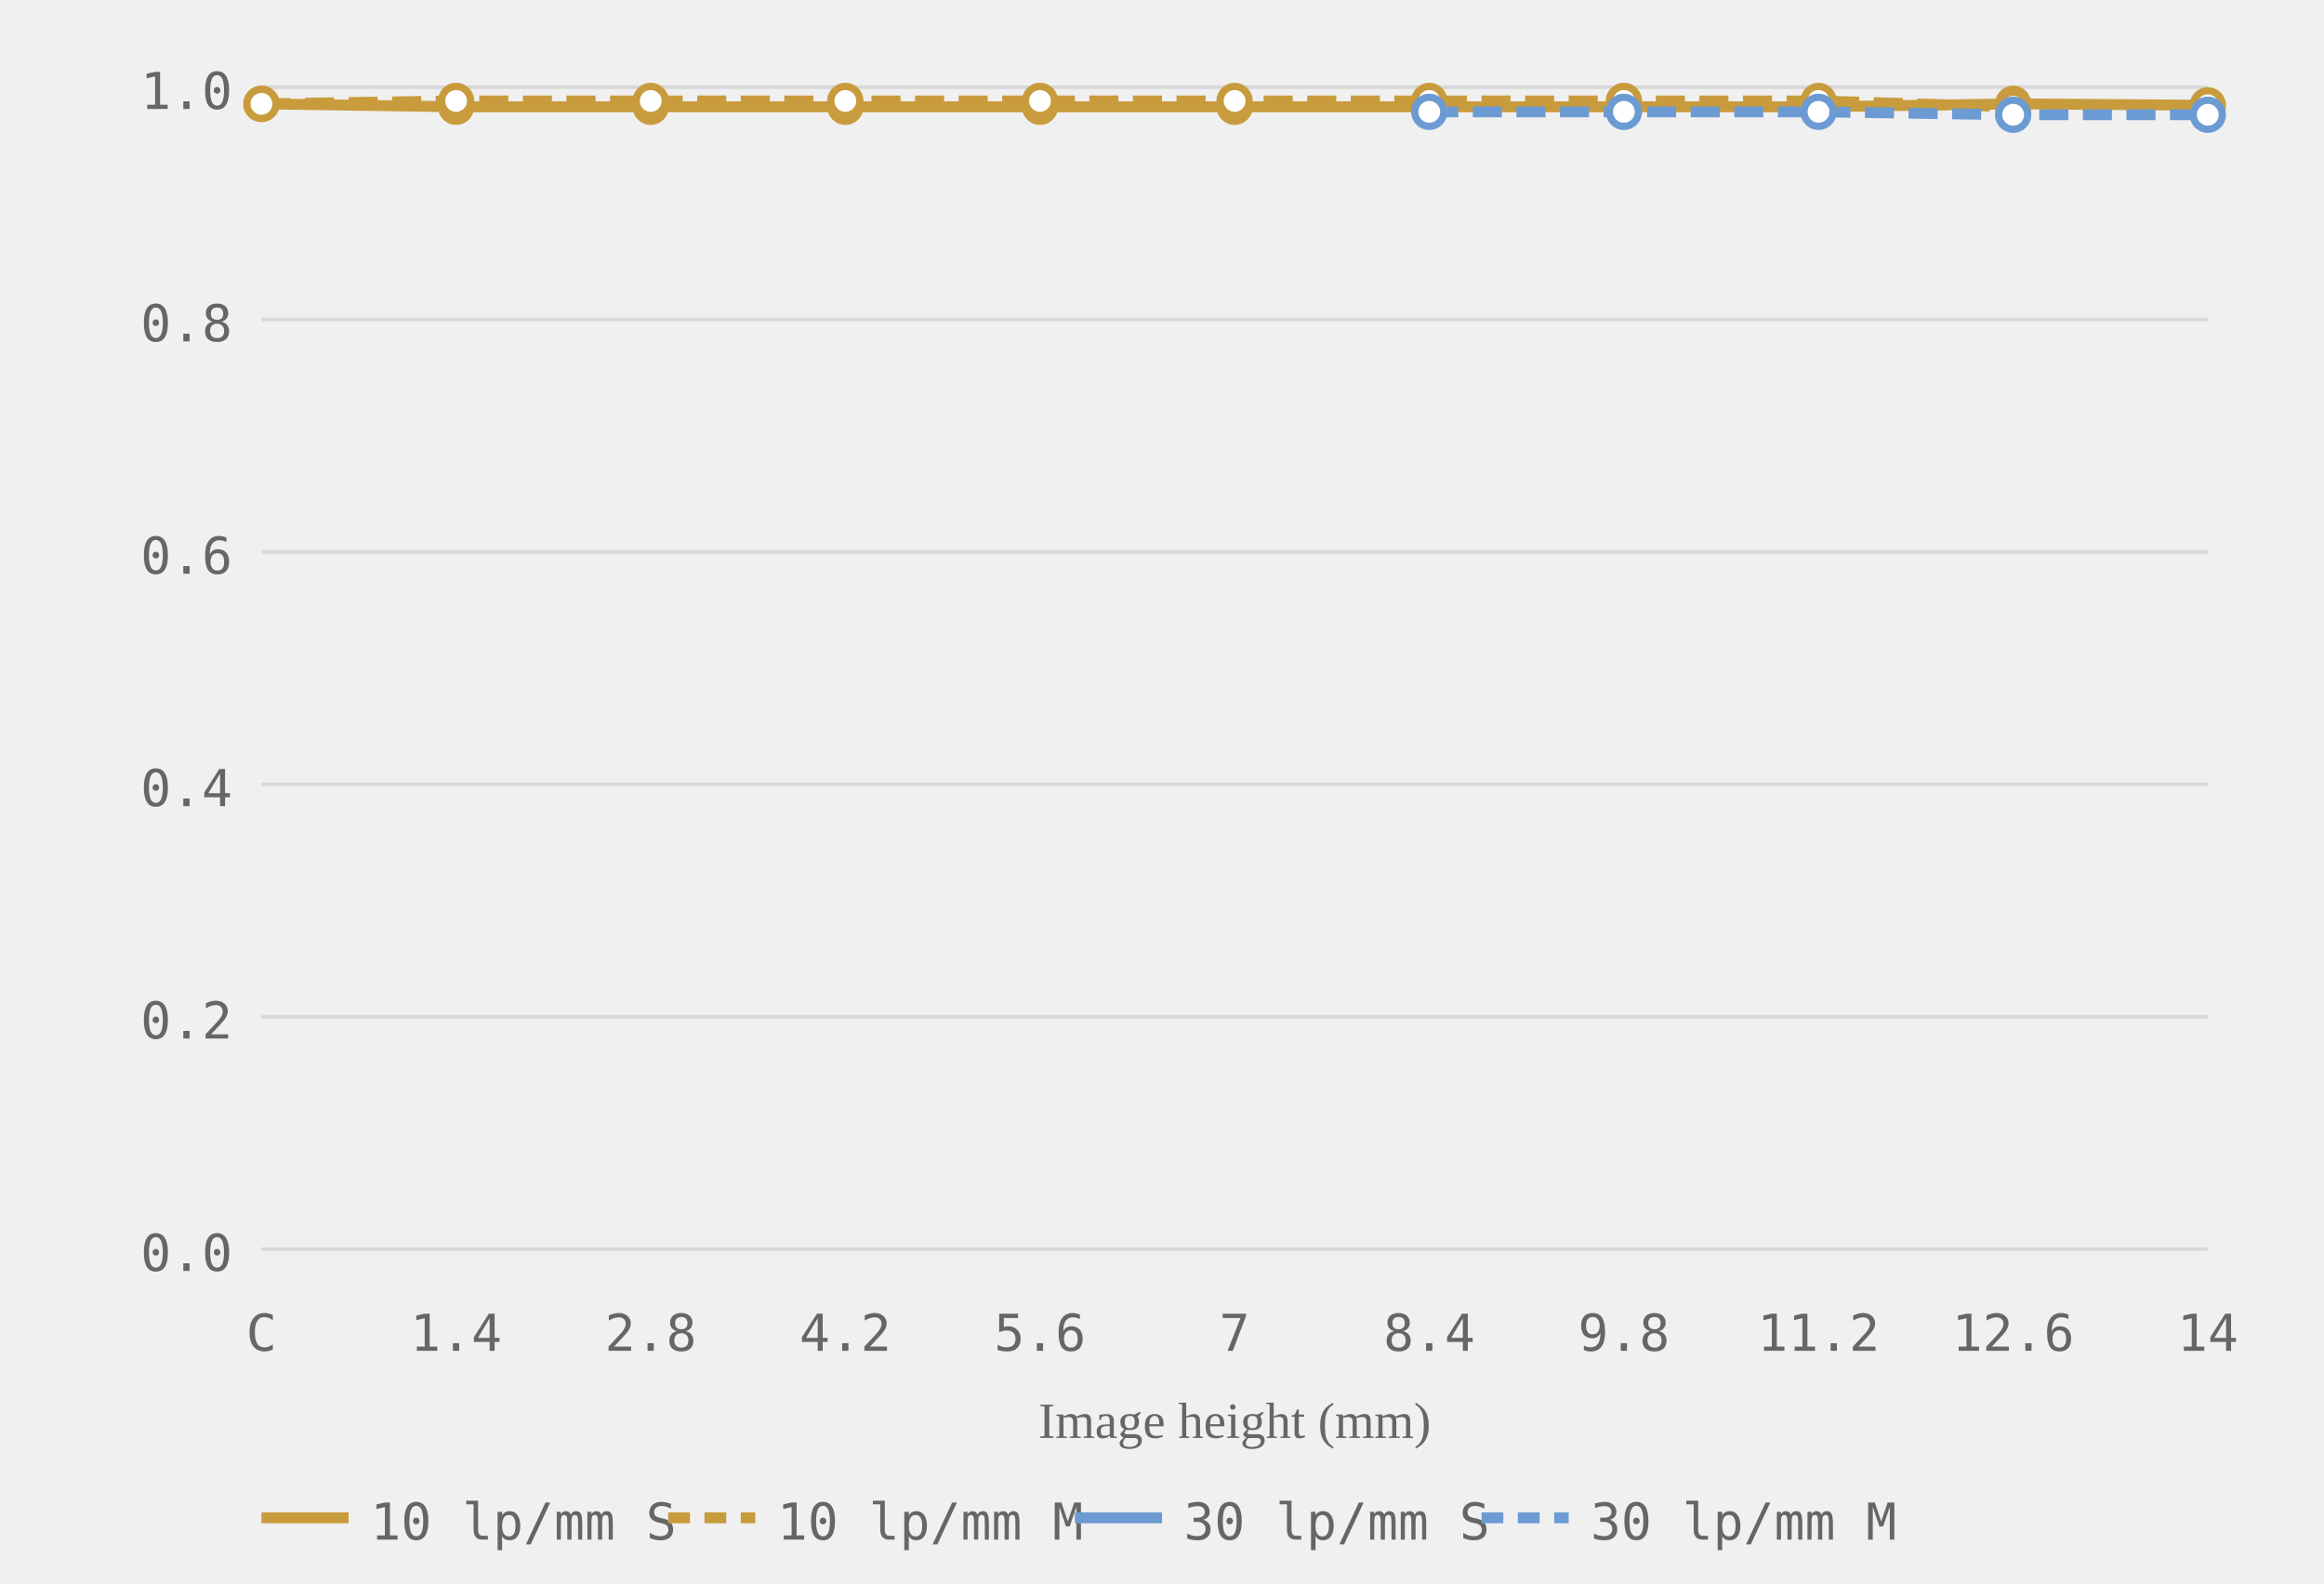
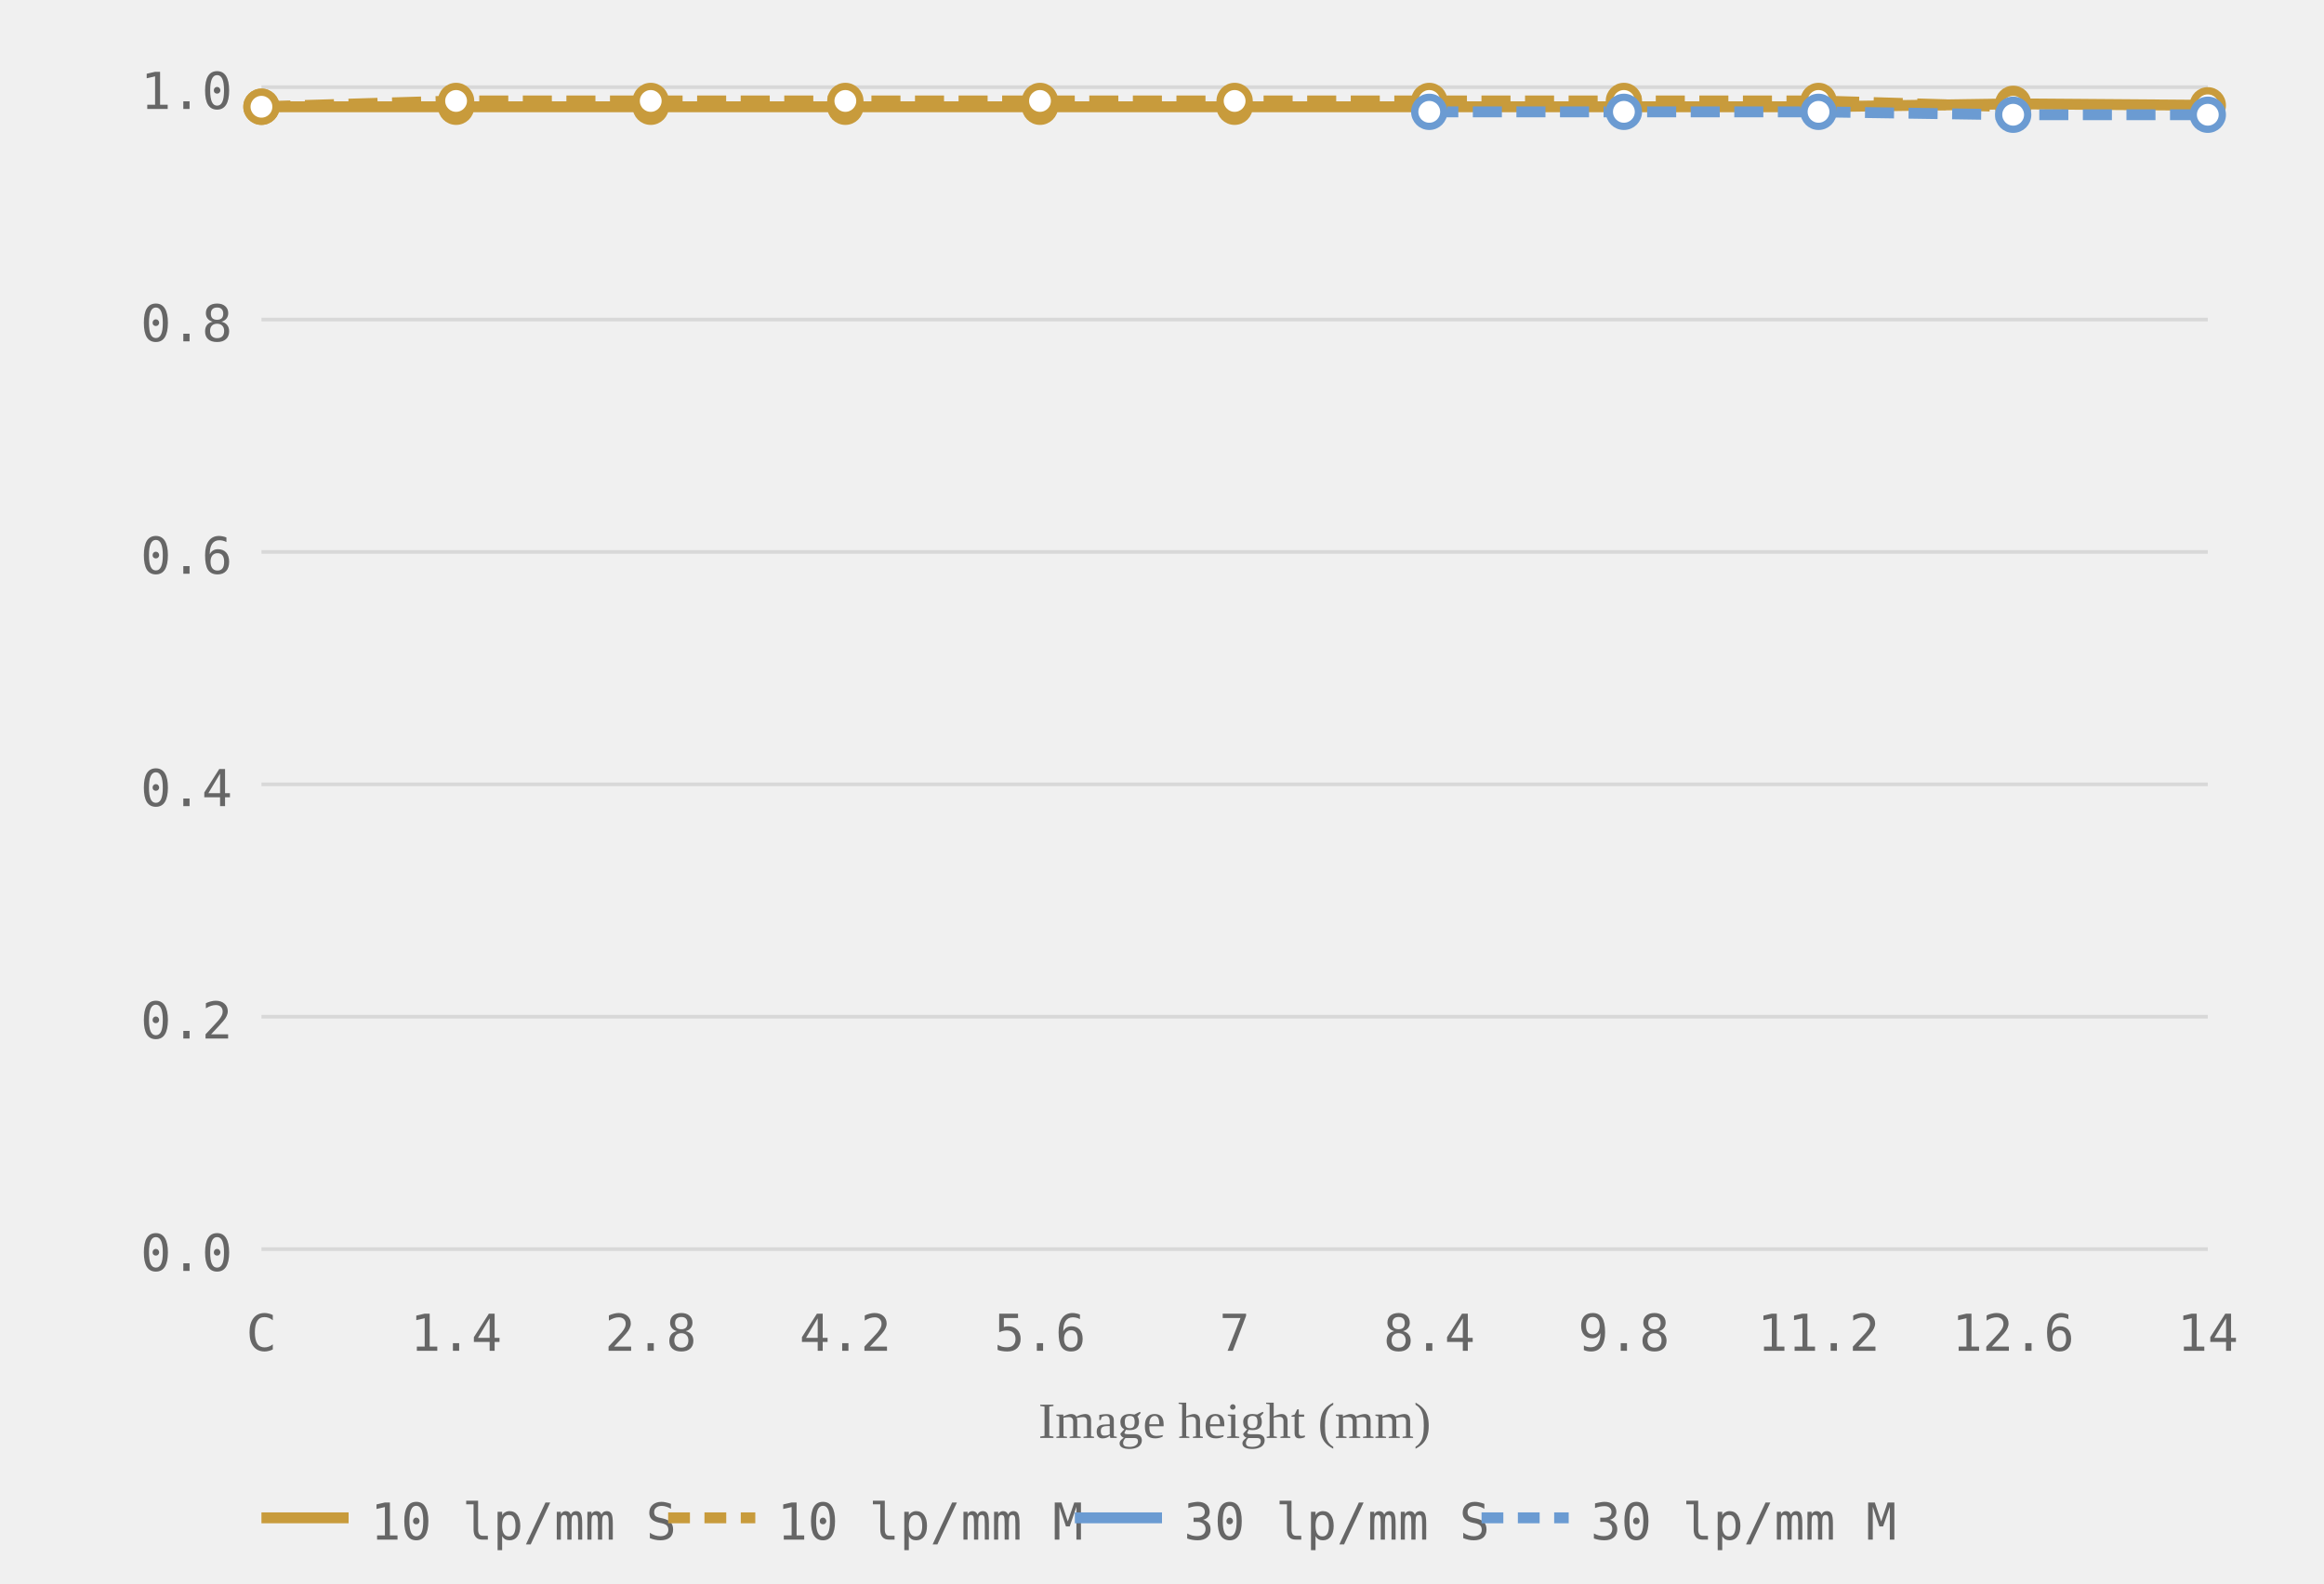
<svg xmlns="http://www.w3.org/2000/svg" viewBox="0 0 320 218" role="img" aria-label="MTF chart, generated from readings">
  <style>.grid-line { stroke: #d8d8d8; stroke-width: 0.5; }.axis-label { font-size: 7px; fill: #666666; font-family: ui-monospace, monospace; }.axis-y { text-anchor: end; }.axis-x { text-anchor: middle; }.axis-title { font-size: 7px; fill: #666666; text-anchor: middle; }.curve { fill: none; stroke-width: 1.5; }.curve-10 { stroke: #c89b3c; }.curve-30 { stroke: #6b9bd2; }.curve-m { stroke-dasharray: 4 2; }.dot { fill: white; stroke-width: 1; }.dot-10 { stroke: #c89b3c; }.dot-30 { stroke: #6b9bd2; }.legend-text { font-size: 7px; fill: #666666; font-family: ui-monospace, monospace; }</style>
  <line class="grid-line" x1="36" y1="172.0" x2="304" y2="172.0" />
  <line class="grid-line" x1="36" y1="140.0" x2="304" y2="140.0" />
  <line class="grid-line" x1="36" y1="108.0" x2="304" y2="108.0" />
  <line class="grid-line" x1="36" y1="76.0" x2="304" y2="76.0" />
  <line class="grid-line" x1="36" y1="44.0" x2="304" y2="44.0" />
  <line class="grid-line" x1="36" y1="12.0" x2="304" y2="12.0" />
  <text class="axis-label axis-y" x="32" y="175.0">0.0</text>
  <text class="axis-label axis-y" x="32" y="143.0">0.2</text>
  <text class="axis-label axis-y" x="32" y="111.0">0.4</text>
  <text class="axis-label axis-y" x="32" y="79.0">0.6</text>
  <text class="axis-label axis-y" x="32" y="47.0">0.8</text>
  <text class="axis-label axis-y" x="32" y="15.0">1.0</text>
  <text class="axis-label axis-x" x="36.0" y="186">C</text>
  <text class="axis-label axis-x" x="62.8" y="186">1.4</text>
  <text class="axis-label axis-x" x="89.6" y="186">2.8</text>
  <text class="axis-label axis-x" x="116.4" y="186">4.2</text>
  <text class="axis-label axis-x" x="143.2" y="186">5.6</text>
  <text class="axis-label axis-x" x="170.0" y="186">7</text>
  <text class="axis-label axis-x" x="196.8" y="186">8.4</text>
  <text class="axis-label axis-x" x="223.6" y="186">9.8</text>
  <text class="axis-label axis-x" x="250.4" y="186">11.2</text>
  <text class="axis-label axis-x" x="277.2" y="186">12.6</text>
  <text class="axis-label axis-x" x="304.0" y="186">14</text>
  <text class="axis-title" x="170.0" y="198">Image height (mm)</text>
-   <polyline class="curve curve-10" points="36.0,14.3 62.8,14.7 89.6,14.7 116.4,14.7 143.2,14.7 170.0,14.7 196.8,14.7 223.6,14.7 250.4,14.7 277.2,14.3 304.0,14.5" />
-   <polyline class="curve curve-10 curve-m" points="36.0,14.3 62.8,13.9 89.6,13.9 116.4,13.9 143.2,13.9 170.0,13.9 196.8,13.9 223.6,13.9 250.4,13.9 277.2,14.7" stroke-dasharray="4 2" />
+   <polyline class="curve curve-10" points="36.0,14.7 62.8,14.7 89.6,14.7 116.4,14.7 143.2,14.7 170.0,14.7 196.8,14.7 223.6,14.7 250.4,14.7 277.2,14.3 304.0,14.5" />
+   <polyline class="curve curve-10 curve-m" points="36.0,14.7 62.8,13.9 89.6,13.9 116.4,13.9 143.2,13.9 170.0,13.9 196.8,13.9 223.6,13.9 250.4,13.9 277.2,14.7" stroke-dasharray="4 2" />
  <polyline class="curve curve-30 curve-m" points="196.8,15.4 223.6,15.4 250.4,15.4 277.2,15.8 304.0,15.8" stroke-dasharray="4 2" />
-   <circle class="dot dot-10" cx="36.0" cy="14.3" r="2" />
+   <circle class="dot dot-10" cx="36.0" cy="14.7" r="2" />
  <circle class="dot dot-10" cx="62.8" cy="14.7" r="2" />
  <circle class="dot dot-10" cx="89.6" cy="14.7" r="2" />
  <circle class="dot dot-10" cx="116.4" cy="14.7" r="2" />
  <circle class="dot dot-10" cx="143.2" cy="14.7" r="2" />
  <circle class="dot dot-10" cx="170.0" cy="14.7" r="2" />
  <circle class="dot dot-10" cx="196.8" cy="14.7" r="2" />
  <circle class="dot dot-10" cx="223.6" cy="14.7" r="2" />
  <circle class="dot dot-10" cx="250.4" cy="14.7" r="2" />
  <circle class="dot dot-10" cx="277.2" cy="14.3" r="2" />
  <circle class="dot dot-10" cx="304.0" cy="14.5" r="2" />
-   <circle class="dot dot-10" cx="36.0" cy="14.3" r="2" />
+   <circle class="dot dot-10" cx="36.0" cy="14.7" r="2" />
  <circle class="dot dot-10" cx="62.8" cy="13.9" r="2" />
  <circle class="dot dot-10" cx="89.6" cy="13.9" r="2" />
  <circle class="dot dot-10" cx="116.4" cy="13.9" r="2" />
  <circle class="dot dot-10" cx="143.2" cy="13.9" r="2" />
  <circle class="dot dot-10" cx="170.0" cy="13.9" r="2" />
  <circle class="dot dot-10" cx="196.8" cy="13.9" r="2" />
  <circle class="dot dot-10" cx="223.6" cy="13.9" r="2" />
  <circle class="dot dot-10" cx="250.4" cy="13.9" r="2" />
  <circle class="dot dot-10" cx="277.2" cy="14.7" r="2" />
  <circle class="dot dot-30" cx="196.8" cy="15.4" r="2" />
  <circle class="dot dot-30" cx="223.6" cy="15.4" r="2" />
  <circle class="dot dot-30" cx="250.4" cy="15.4" r="2" />
  <circle class="dot dot-30" cx="277.2" cy="15.8" r="2" />
  <circle class="dot dot-30" cx="304.0" cy="15.8" r="2" />
  <line x1="36" y1="209" x2="48" y2="209" stroke="#c89b3c" stroke-width="1.5" />
  <text class="legend-text" x="51" y="212">10 lp/mm S</text>
  <line x1="92" y1="209" x2="104" y2="209" stroke="#c89b3c" stroke-width="1.5" stroke-dasharray="3 2" />
  <text class="legend-text" x="107" y="212">10 lp/mm M</text>
  <line x1="148" y1="209" x2="160" y2="209" stroke="#6b9bd2" stroke-width="1.5" />
  <text class="legend-text" x="163" y="212">30 lp/mm S</text>
  <line x1="204" y1="209" x2="216" y2="209" stroke="#6b9bd2" stroke-width="1.5" stroke-dasharray="3 2" />
  <text class="legend-text" x="219" y="212">30 lp/mm M</text>
</svg>
